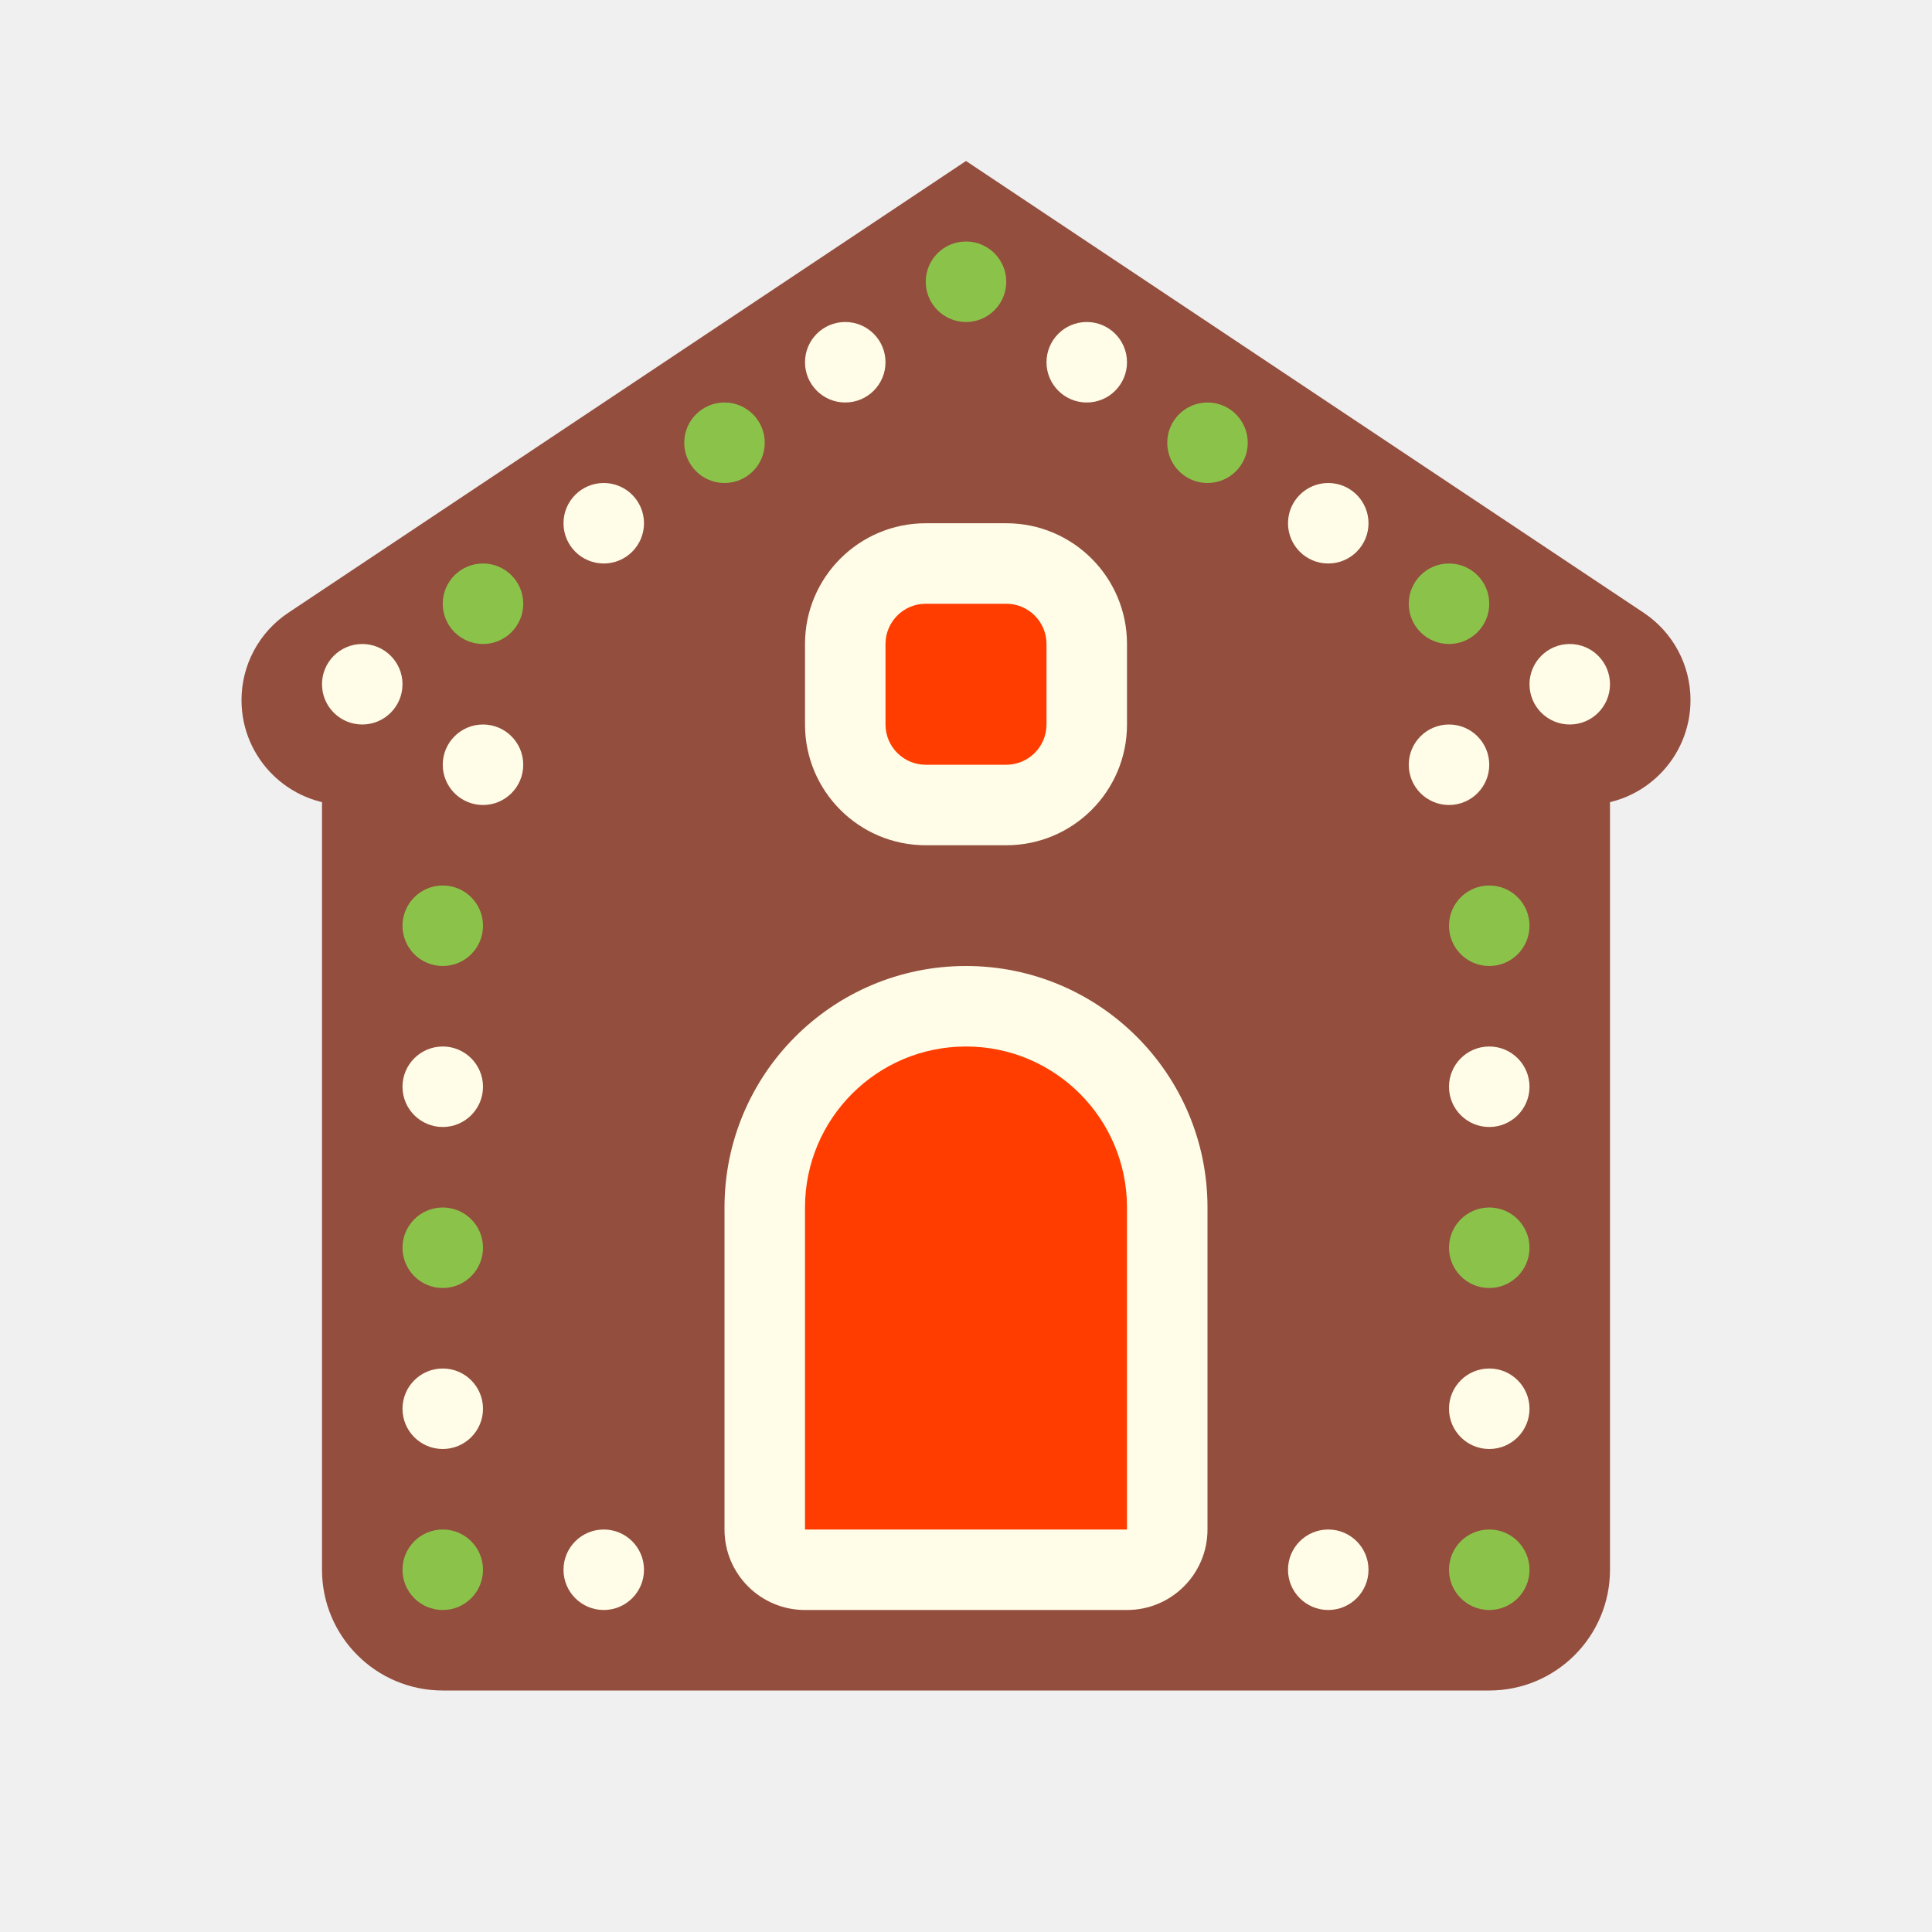
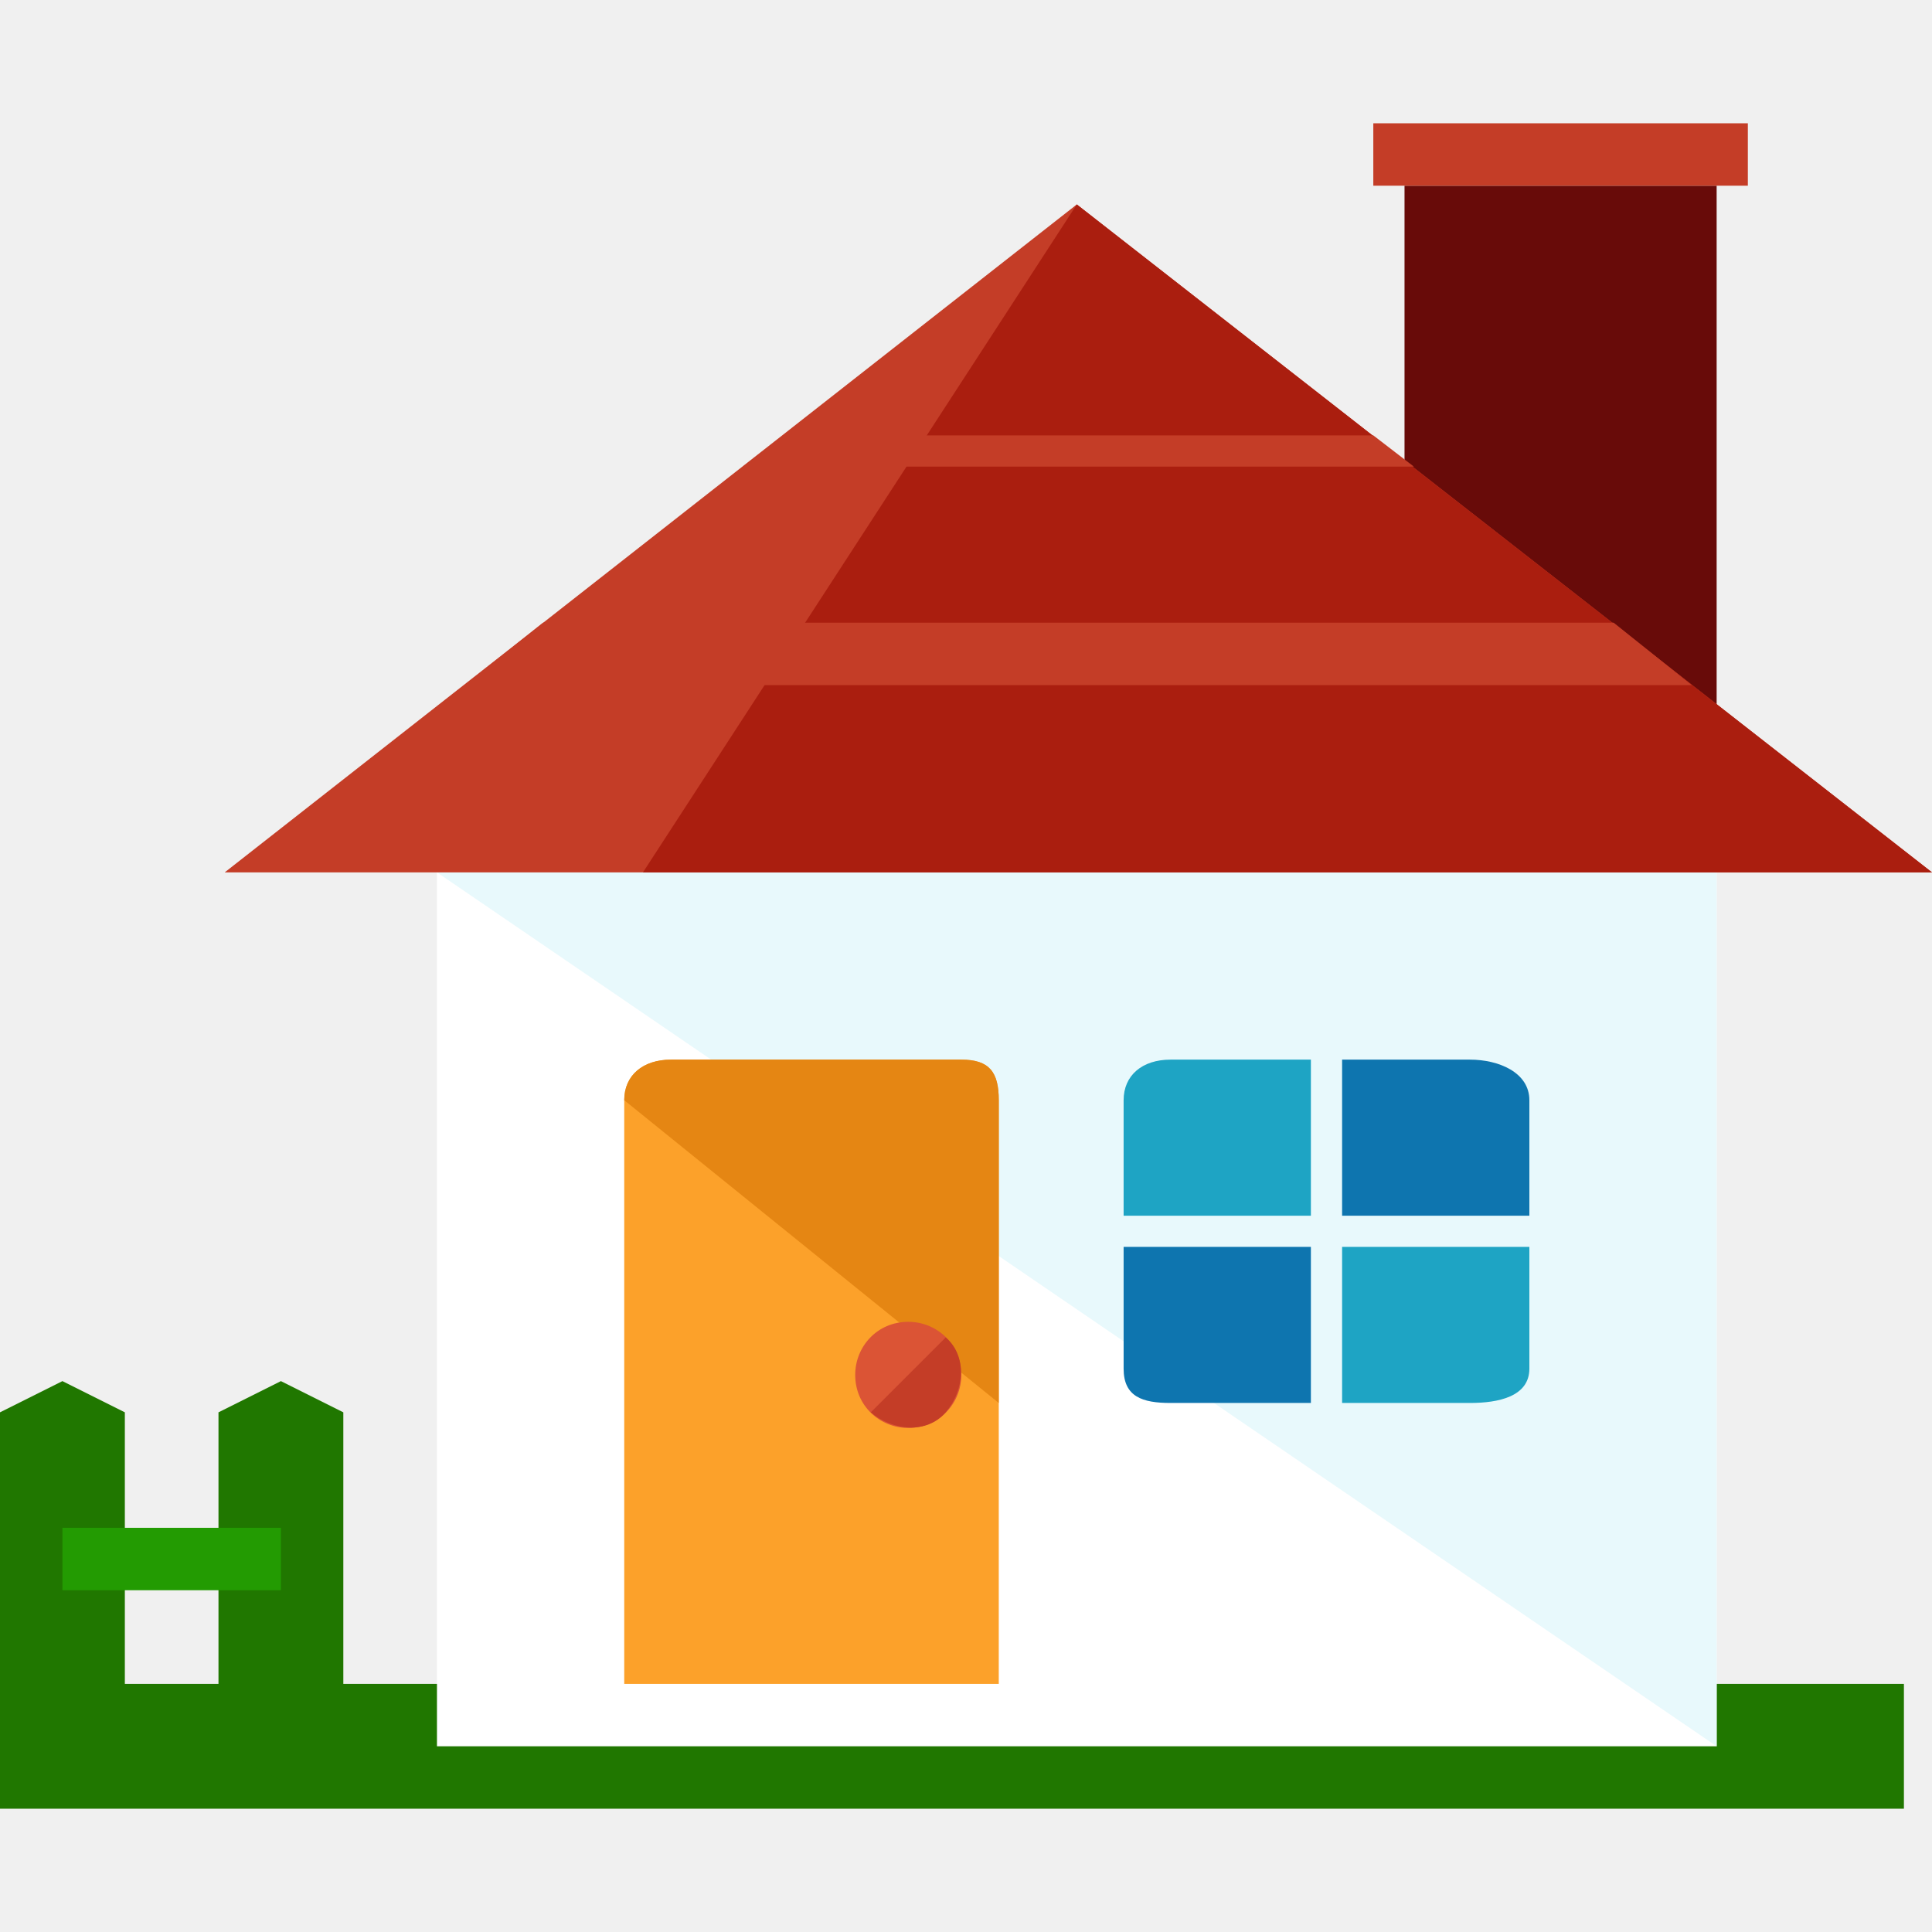
- <svg xmlns="http://www.w3.org/2000/svg" viewBox="0 0 48 48" width="144px" height="144px">
-   <path fill="#934e3e" d="M37,42H11c-1.657,0-3-1.343-3-3V18h32v21C40,40.657,38.657,42,37,42z" />
-   <path fill="#934e3e" d="M7.16,15.226L24,4l16.84,11.226C41.565,15.71,42,16.523,42,17.394v0C42,18.833,40.833,20,39.394,20H8.606C7.167,20,6,18.833,6,17.394v0C6,16.523,6.435,15.71,7.16,15.226z" />
-   <path fill="#fffde7" d="M28,40h-8c-1.105,0-2-0.895-2-2v-8c0-3.314,2.686-6,6-6h0c3.314,0,6,2.686,6,6v8C30,39.105,29.105,40,28,40z" />
-   <path fill="#ff3d00" d="M24,26L24,26c-2.209,0-4,1.791-4,4v8h8v-8C28,27.791,26.209,26,24,26z" />
-   <path fill="#8bc34a" d="M24 6A1 1 0 1 0 24 8A1 1 0 1 0 24 6Z" />
-   <path fill="#fffde7" d="M27 8A1 1 0 1 0 27 10A1 1 0 1 0 27 8Z" />
-   <path fill="#8bc34a" d="M30 10A1 1 0 1 0 30 12A1 1 0 1 0 30 10Z" />
-   <path fill="#fffde7" d="M33 12A1 1 0 1 0 33 14A1 1 0 1 0 33 12Z" />
-   <path fill="#8bc34a" d="M36 14A1 1 0 1 0 36 16A1 1 0 1 0 36 14Z" />
-   <path fill="#fffde7" d="M39 16A1 1 0 1 0 39 18A1 1 0 1 0 39 16Z" />
-   <path fill="#8bc34a" d="M37 22A1 1 0 1 0 37 24A1 1 0 1 0 37 22Z" />
-   <path fill="#fffde7" d="M37 26A1 1 0 1 0 37 28A1 1 0 1 0 37 26Z" />
-   <path fill="#8bc34a" d="M37 30A1 1 0 1 0 37 32A1 1 0 1 0 37 30Z" />
-   <path fill="#fffde7" d="M37 34A1 1 0 1 0 37 36A1 1 0 1 0 37 34Z" />
-   <path fill="#8bc34a" d="M37 38A1 1 0 1 0 37 40A1 1 0 1 0 37 38Z" />
-   <path fill="#fffde7" d="M33 38A1 1 0 1 0 33 40 1 1 0 1 0 33 38zM15 38A1 1 0 1 0 15 40 1 1 0 1 0 15 38z" />
-   <path fill="#8bc34a" d="M11 22A1 1 0 1 0 11 24A1 1 0 1 0 11 22Z" />
-   <path fill="#fffde7" d="M11 26A1 1 0 1 0 11 28 1 1 0 1 0 11 26zM12 18A1 1 0 1 0 12 20 1 1 0 1 0 12 18zM36 18A1 1 0 1 0 36 20 1 1 0 1 0 36 18z" />
-   <path fill="#8bc34a" d="M11 30A1 1 0 1 0 11 32A1 1 0 1 0 11 30Z" />
-   <path fill="#fffde7" d="M11 34A1 1 0 1 0 11 36A1 1 0 1 0 11 34Z" />
-   <path fill="#8bc34a" d="M11 38A1 1 0 1 0 11 40A1 1 0 1 0 11 38Z" />
-   <path fill="#fffde7" d="M21 8A1 1 0 1 0 21 10A1 1 0 1 0 21 8Z" />
-   <path fill="#8bc34a" d="M18 10A1 1 0 1 0 18 12A1 1 0 1 0 18 10Z" />
-   <path fill="#fffde7" d="M15 12A1 1 0 1 0 15 14A1 1 0 1 0 15 12Z" />
-   <path fill="#8bc34a" d="M12 14A1 1 0 1 0 12 16A1 1 0 1 0 12 14Z" />
-   <path fill="#fffde7" d="M9 16A1 1 0 1 0 9 18 1 1 0 1 0 9 16zM25 21h-2c-1.657 0-3-1.343-3-3v-2c0-1.657 1.343-3 3-3h2c1.657 0 3 1.343 3 3v2C28 19.657 26.657 21 25 21z" />
-   <path fill="#ff3d00" d="M25,19h-2c-0.552,0-1-0.448-1-1v-2c0-0.552,0.448-1,1-1h2c0.552,0,1,0.448,1,1v2C26,18.552,25.552,19,25,19z" />
+ <svg xmlns="http://www.w3.org/2000/svg" version="1.1" id="Layer_1" x="0px" y="0px" viewBox="0 0 495.2 495.2" style="enable-background:new 0 0 495.2 495.2;" xml:space="preserve">
+   <rect x="360" y="47.6" style="fill:#680B09;" width="80" height="152" />
+   <rect x="352" y="31.6" style="fill:#C43D27;" width="96" height="16" />
+   <g>
+     <rect y="431.6" style="fill:#207700;" width="488" height="32" />
+     <polygon style="fill:#207700;" points="56,362 72,354 88,362 88,448.4 72,456.4 56,448.4  " />
+     <polygon style="fill:#207700;" points="0,362 16,354 32,362 32,448.4 16,456.4 0,448.4  " />
+   </g>
+   <rect x="16" y="391.6" style="fill:#239B02;" width="56" height="16" />
+   <rect x="112" y="223.6" style="fill:#FFFFFF;" width="328" height="224" />
+   <polyline style="fill:#E8F9FC;" points="112,223.6 440,223.6 440,447.6 " />
+   <path style="fill:#FCA12A;" d="M256,431.6V282c0-7.2-2.4-10.4-9.6-10.4H172c-7.2,0-12,4-12,10.4v149.6H256z" />
+   <path style="fill:#E58613;" d="M256,359.6V282c0-7.2-2.4-10.4-9.6-10.4H172c-7.2,0-12,4-12,10.4" />
+   <path style="fill:#DB5435;" d="M246.4,352.4c0,7.2-5.6,13.6-13.6,13.6c-7.2,0-13.6-5.6-13.6-13.6c0-7.2,5.6-13.6,13.6-13.6  C240,338.8,246.4,344.4,246.4,352.4z" />
+   <path style="fill:#C43D27;" d="M242.4,342.8c5.6,4.8,4.8,13.6,0,19.2s-13.6,4.8-19.2,0" />
+   <path style="fill:#0E75AF;" d="M344,311.6h48V282c0-7.2-8-10.4-15.2-10.4H344V311.6z" />
+   <path style="fill:#1EA4C4;" d="M336,311.6v-40h-36c-7.2,0-12,4-12,10.4v29.6H336z" />
+   <path style="fill:#0E75AF;" d="M336,319.6h-48v31.2c0,7.2,4.8,8.8,12,8.8h36V319.6z" />
+   <path style="fill:#1EA4C4;" d="M344,319.6v40h32.8c7.2,0,15.2-1.6,15.2-8.8v-31.2H344z" />
+   <polygon style="fill:#C43D27;" points="495.2,223.6 276,52.4 57.6,223.6 " />
+   <polygon style="fill:#AA1E0F;" points="495.2,223.6 276,52.4 164.8,223.6 " />
+   <g>
+     <polygon style="fill:#C43D27;" points="119.2,175.6 433.6,175.6 413.6,159.6 139.2,159.6  " />
+     <polygon style="fill:#C43D27;" points="190.4,119.6 362.4,119.6 352,111.6 200.8,111.6  " />
+   </g>
+   <g>
+ </g>
+   <g>
+ </g>
+   <g>
+ </g>
+   <g>
+ </g>
+   <g>
+ </g>
+   <g>
+ </g>
+   <g>
+ </g>
+   <g>
+ </g>
+   <g>
+ </g>
+   <g>
+ </g>
+   <g>
+ </g>
+   <g>
+ </g>
+   <g>
+ </g>
+   <g>
+ </g>
+   <g>
+ </g>
</svg>
